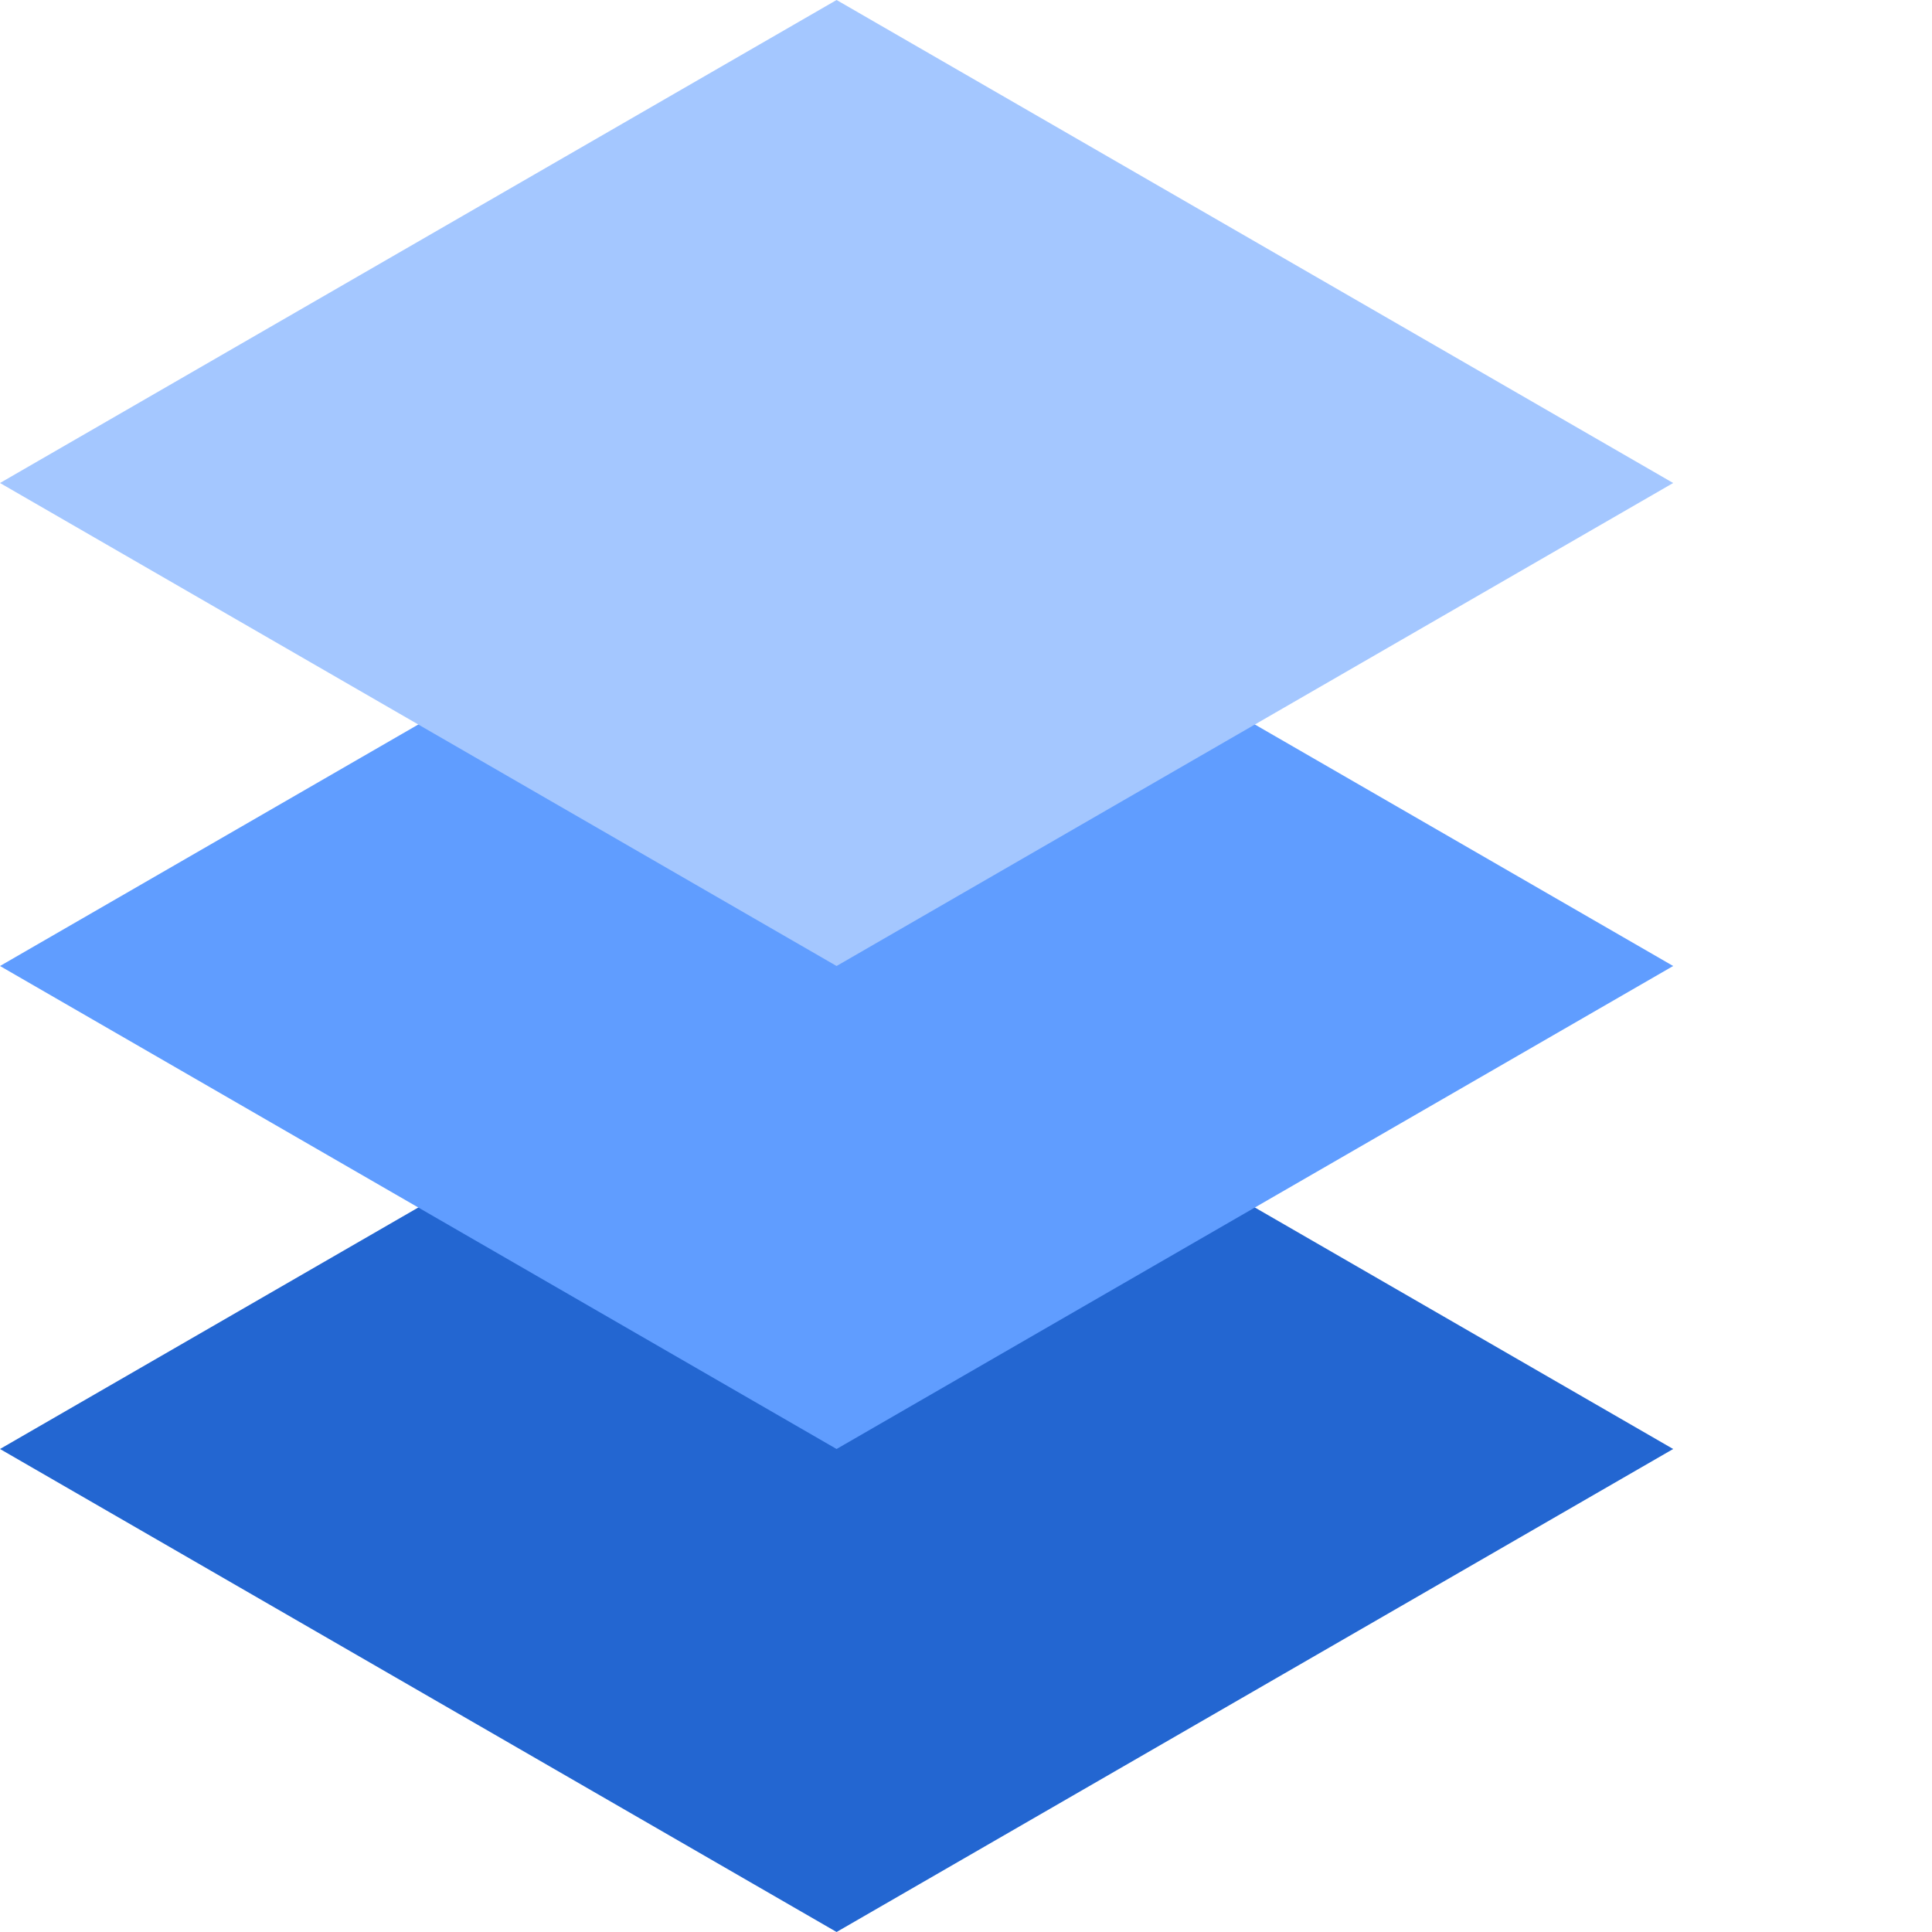
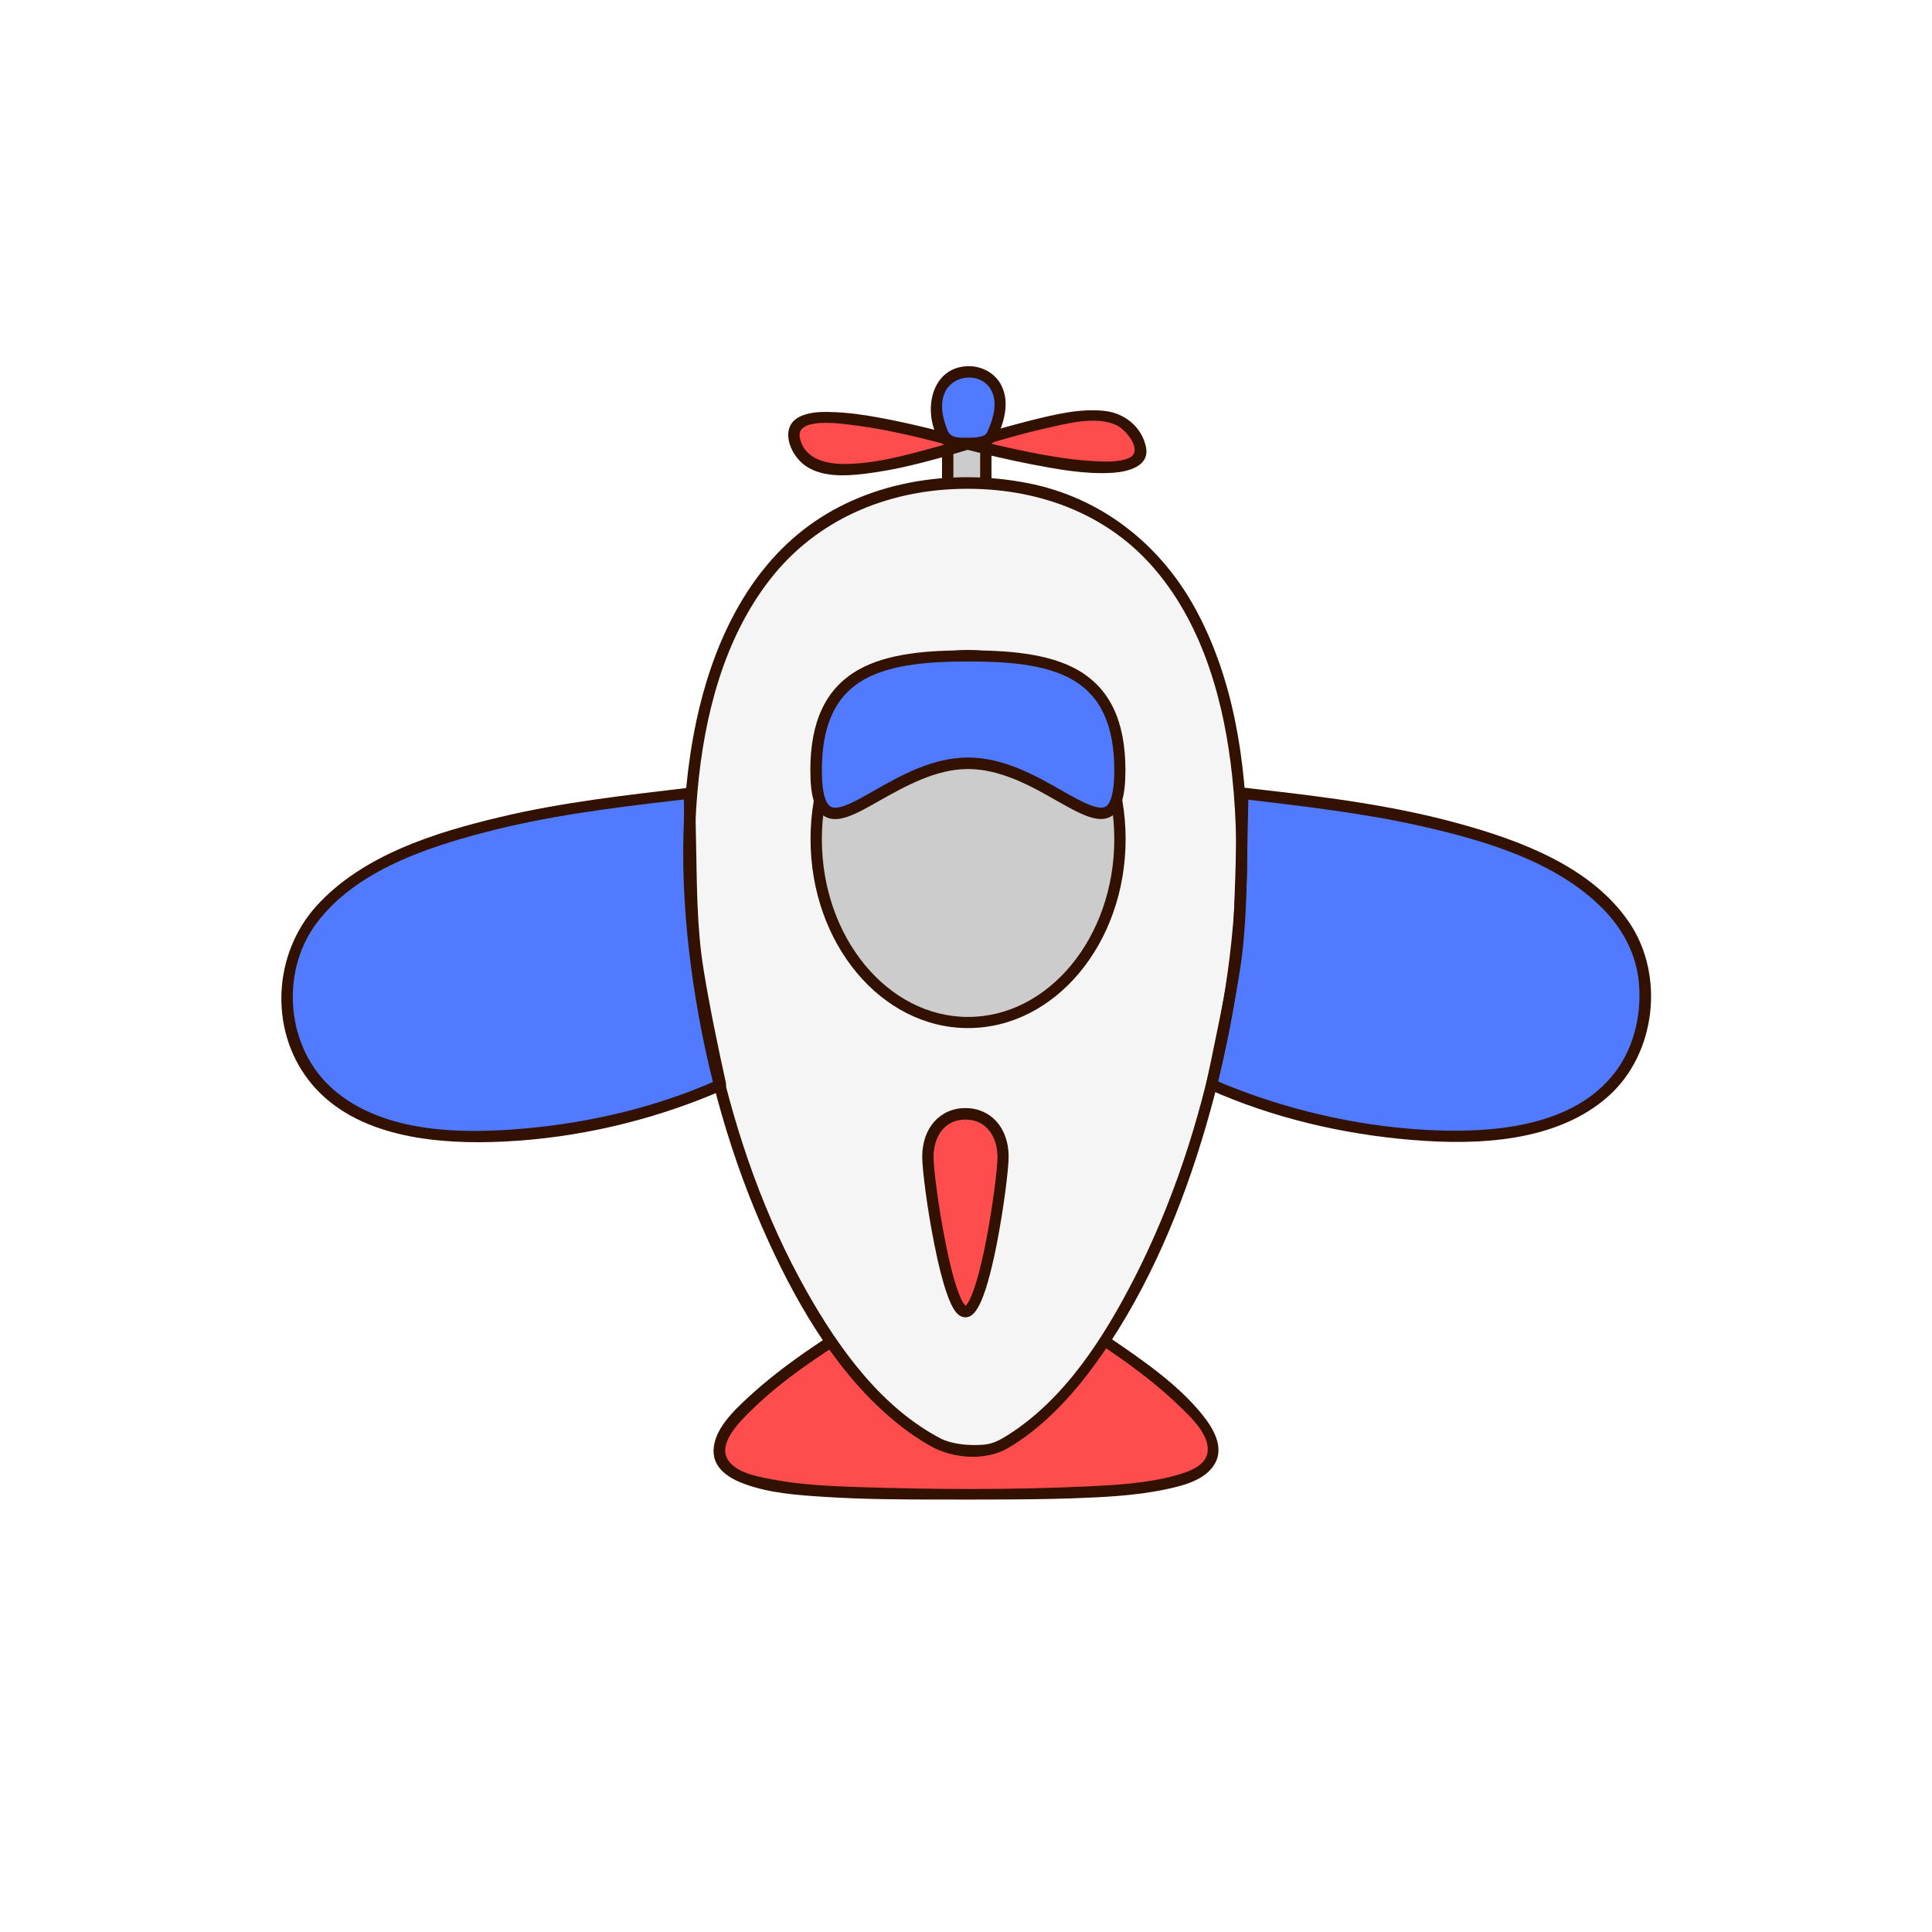
- <svg xmlns="http://www.w3.org/2000/svg" version="1.1" width="256" height="256" viewbox="0 0 949 256">
-   <path fill="#2366d1" d="M110.851 128L221.703 192L110.851 256L0 192Z" />
-   <path fill="#609dff" d="M110.851 64L221.703 128L110.851 192L0 128Z" />
-   <path fill="#a4c7ff" d="M110.851 0L221.703 64L110.851 128L0 64Z" />
+ <svg xmlns="http://www.w3.org/2000/svg" t="1584783165158" class="icon" viewBox="0 0 1024 1024" version="1.1" p-id="5058" width="128" height="128">
+   <defs>
+     <style type="text/css" />
+   </defs>
+   <path d="M502.3 235.2h20.2v48.3h-20.2z" fill="#CCCCCC" p-id="5059" />
+   <path d="M505.3 283.5V235.2l-3 3h20.2l-3-3v48.3l3-3h-20.2c-3.9 0-3.9 6 0 6h20.2c1.6 0 3-1.4 3-3V235.2c0-1.6-1.4-3-3-3h-20.2c-1.6 0-3 1.4-3 3v48.3c0 3.8 6 3.8 6 0z" fill="#331100" p-id="5060" />
+   <path d="M566.9 698.4c142.2 90.9 62.6 93.4-54.6 93.4-117.4 0-198.5-1.7-51.8-93.4 0 0 27.4 51.2 51.6 51.2 23.1 0 54.8-51.2 54.8-51.2z" fill="#FF4D4D" p-id="5061" />
+   <path d="M565.4 701c20.5 13.1 41.4 26.7 59 43.6 6 5.8 17.1 15.7 15.6 25.3-1.2 7.9-12.3 10.9-18.7 12.6-14.4 3.7-29.6 4.6-44.4 5.3-40.3 1.9-81 1.7-121.3 0.4-15.6-0.5-31.5-1.2-46.9-4.2-7.3-1.4-19.4-3.5-23.3-11-4.6-8.9 7.5-20.2 12.9-25.6C417 729.1 440 714.8 462 701c-1.4-0.4-2.7-0.7-4.1-1.1 9.3 17.3 21.8 36.3 38.5 47.2 9.6 6.3 19.6 6.8 29.5 1 11.2-6.5 20.2-16.7 28.1-26.7 5.5-6.9 10.8-14.1 15.4-21.6 2-3.3-3.1-6.3-5.2-3-9.6 15.5-21.4 31.5-36.1 42.6-8.7 6.6-17.3 9.4-27.2 3.6-10.3-6.1-18.3-16.2-25.1-25.7-4.7-6.5-9.1-13.3-12.9-20.4-0.8-1.4-2.8-1.9-4.1-1.1-21.5 13.5-43.4 27.4-62.1 44.7-7.7 7.1-18.6 17.3-18.5 28.8 0.1 9.4 8.8 14.5 16.6 17.3 13.4 4.9 28.5 5.9 42.6 6.8 20.6 1.3 41.3 1.4 62 1.4 22.5 0 45 0.1 67.5-0.6 17-0.6 34.3-1.3 50.9-4.8 9.1-1.9 21.3-4.9 26.2-13.8 5-9-1.3-19.1-7-26.1-13.2-16.2-31.6-28.7-48.7-40.4-6.6-4.5-13.3-8.9-20.1-13.3-3-2.1-6 3.1-2.8 5.2z" fill="#331100" p-id="5062" />
+   <path d="M497.4 765.1C362.9 695.8 277.5 256 513.2 256c233.6 0 143.8 443 16.4 510.7-7.1 3.7-25 2.1-32.2-1.6z" fill="#F5F5F5" p-id="5063" />
+   <path d="M498.2 763.8c-31.8-16.5-54.5-47.9-71.8-78.4-22.3-39.5-37.5-83.2-47.4-127.4-10.2-45.3-14.9-92.5-10.8-138.9 3.5-39.8 13.9-81.4 39-113.4 24.9-31.8 62.3-47.5 102.2-48.3 39.8-0.8 78.2 12.6 104.3 43.6 25.7 30.6 36.8 71.4 40.9 110.4 4.9 46.1 0.9 93.1-8.4 138.4-9.1 44.5-23.3 88.4-44.1 128.9-16 31.2-37 63.9-67.2 83-4.3 2.7-8.3 4.8-13.5 5.3-7.5 0.8-16.4 0.1-23.2-3.2-1.7-0.8-3.3 1.8-1.5 2.6 10.8 5.2 26.2 5.9 36.7-0.2 6.7-3.9 12.9-8.6 18.7-13.7 13.6-12 25-26.5 34.9-41.6 24.5-37.3 41.2-79.8 53.1-122.7 12.8-46.3 20.1-94.6 19.5-142.7-0.6-42-7.1-85.9-27.7-123-18.7-33.8-49.6-57.8-87.8-65.1-40.2-7.8-85-0.9-117.7 24.8-31 24.5-47.8 62.4-55.8 100.2-9.6 45.3-8.4 92.8-1.6 138.4 7 47.1 20.1 93.6 40 137 16.2 35.4 37.5 71.4 68.4 96 6 4.8 12.5 9.1 19.3 12.7 1.7 0.8 3.2-1.8 1.5-2.7z" fill="#331100" p-id="5064" />
+   <path d="M365.3 420.5c-60 7.1-226.6 21.1-212.4 118.2 13.6 93 166.6 64.4 228.9 36.3 0 0-11.5-52.8-13.5-71.5-2.2-20-3-83-3-83z" fill="#507AFF" p-id="5065" />
+   <path d="M365.3 417.5c-33.7 4-67.4 7.7-100.4 15.6-34.2 8.1-72.7 20.1-97.1 47-22.8 25.1-25.3 65-4.3 92.3 22.1 28.8 63.1 33.8 96.9 32.9 38.2-1 77.1-9.2 112.6-23.3 3.5-1.4 6.9-2.8 10.4-4.4 1.2-0.6 1.6-2.2 1.4-3.4-4.4-20-8.6-40.2-11.9-60.4-3.7-22.6-3.5-45.9-4-68.8-0.2-8.2-0.3-16.4-0.5-24.5-0.1-3.9-6.1-3.9-6 0 0.3 19.9 0.7 39.8 1.5 59.7 1 23.5 4.8 46.1 9.5 69.1 1.8 8.8 3.6 17.7 5.5 26.5 0.5-1.1 0.9-2.3 1.4-3.4-32.1 14.4-68 22.8-103 25.8-33.1 2.9-74.2 2.3-100.7-20.8-24.7-21.5-28.4-61.3-9.2-87.6 20.4-27.7 57.5-40.3 89.4-48.6 32.7-8.6 66.3-12.9 99.9-16.8 2.9-0.3 5.8-0.7 8.7-1 3.7-0.4 3.7-6.4-0.1-5.9z" fill="#331100" p-id="5066" />
+   <path d="M658.7 420.5c60 7.1 226.6 21.1 212.4 118.2-13.6 93-166.6 64.4-228.9 36.3 0 0 11.5-52.8 13.5-71.5 2.2-20 3-83 3-83z" fill="#507AFF" p-id="5067" />
+   <path d="M658.7 423.5c31.9 3.8 63.8 7.4 95.2 14.5 33.2 7.6 70.3 18.4 95.1 43.1 11 10.9 18.5 24.9 19.7 40.4 1.4 16.6-2.8 34.3-13.2 47.5-21.6 27.6-62.2 31.3-94.6 30.1-36.5-1.4-73.5-9.4-107.5-22.7-3.3-1.3-6.5-2.6-9.7-4.1 0.5 1.1 0.9 2.3 1.4 3.4 4.4-20.2 8.7-40.5 12-60.9 3.7-23 3.6-46.6 4.1-69.9 0.2-8.2 0.3-16.4 0.5-24.5 0.1-3.9-5.9-3.9-6 0-0.3 19.7-0.7 39.4-1.5 59.1-0.4 10.1-0.8 20.3-2.3 30.3-1.9 12.6-4.4 25.2-7 37.7-1.8 8.8-3.6 17.7-5.5 26.5-0.3 1.2 0.1 2.8 1.4 3.4 33.7 15.1 71 23.8 107.7 26.8 34.6 2.9 76.6 1.2 104-23.2 25.2-22.5 29.9-63.9 11.2-91.8-19.8-29.5-57.2-43.5-90.1-52.6-34.4-9.5-70-14.1-105.4-18.1-3.1-0.4-6.3-0.7-9.4-1.1-3.9-0.4-3.9 5.6-0.1 6.1z" fill="#331100" p-id="5068" />
+   <path d="M498.9 762.6c-31.6-16.4-54.1-47.6-71.2-77.9-22.3-39.4-37.4-82.9-47.3-127-10.1-45.2-14.8-92.2-10.7-138.5 3.5-39.4 13.8-80.6 38.6-112.3 24.6-31.5 61.6-47 101.1-47.8 39.5-0.8 77.4 12.5 103.2 43.2 25.5 30.2 36.4 70.7 40.5 109.3 4.9 46 0.9 92.8-8.3 138-9 44.4-23.2 88.2-43.9 128.5-15.9 30.9-36.6 63.5-66.7 82.5-4.1 2.6-7.9 4.7-12.8 5.1-7.2 0.6-15.9 0-22.5-3.1-3.5-1.7-6.5 3.5-3 5.2 11.3 5.4 27.3 6.2 38.2-0.2 6.8-3.9 13.1-8.7 19-13.9 13.7-12.1 25.1-26.7 35.1-41.9 24.6-37.4 41.4-80.1 53.3-123.1 12.9-46.4 20.2-94.9 19.5-143.1-0.6-42.2-7.2-86.4-27.9-123.8-18.9-34.1-50.2-58.4-88.7-65.8-40.8-7.9-86-0.9-119.1 25.2-31.2 24.6-48.1 62.8-56.2 100.9-9.7 45.6-8.4 93.3-1.6 139.2 7 47.2 20.2 93.9 40.1 137.3 16.3 35.5 37.7 71.6 68.6 96.3 6.1 4.9 12.7 9.3 19.6 12.9 3.5 1.7 6.6-3.5 3.1-5.2z" fill="#331100" p-id="5069" />
+   <path d="M512.6 234.8c-0.1 0-0.2 0-0.2-0.1-28.7-7.3-109.1-29.3-88.3 4.4 10.8 17.6 49.8 7 88.5-4.3 0 0.1 0 0 0 0z" fill="#FF4D4D" p-id="5070" />
+   <path d="M513 235.2v0.1c19.9 5.1 117.7 29.6 84.9-9-11-13-47.8-1.8-84.9 8.9z" fill="#FF5555" p-id="5071" />
+   <path d="M512.4 235.2c-28.7-7.3-109.1-29.3-88.3 4.4 21.3 34.6 151.2-39.8 173.8-13.3 33.2 39.1-67.2 13.6-85.5 8.9z" fill="#FF4D4D" p-id="5072" />
+   <path d="M513.2 232.3c-15.7-4-31.5-8.1-47.5-11-8.2-1.5-16.5-2.7-24.8-2.9-5.6-0.2-12.1-0.1-17.3 2.6-10.3 5.4-5.2 18.9 1.9 24.8 8.8 7.3 22.2 6.6 32.9 5.3 33.2-4 64.6-17.2 97.2-24.4 10.7-2.4 25.2-6.2 35.8-1.5 5.5 2.4 15.3 14.4 6.4 17.8-5 1.9-11 1.7-16.2 1.5-7.5-0.3-15-1.2-22.4-2.4-13.6-2.2-27-5.2-40.3-8.5-2-0.3-3.8-0.8-5.7-1.3-3.7-1-5.3 4.8-1.6 5.8 11.4 2.9 23 5.6 34.6 7.9 14.1 2.7 28.9 5.5 43.3 4.6 8.1-0.5 20.3-3.3 17.8-14.1-2.4-10.5-11.5-17.6-21.8-18.7-13.3-1.5-27.4 2.1-40.2 5.3-16.9 4.3-33.5 9.5-50.2 14.1-15 4.1-30.5 8.4-46.2 8.7-10.2 0.2-22.2-2-24.9-13.6-2.7-11.4 21.7-7.8 27.2-7.1 17.2 2 34.2 6.2 50.9 10.5 3.2 0.8 6.3 1.6 9.5 2.4 3.7 0.9 5.3-4.8 1.6-5.8z" fill="#331100" p-id="5073" />
+   <path d="M432.6 444.8a97.2 80.5 90 1 0 161 0 97.2 80.5 90 1 0-161 0Z" fill="#CCCCCC" p-id="5074" />
+   <path d="M513.1 544.9c-46.1 0-83.5-44.9-83.5-100.2s37.5-100.2 83.5-100.2 83.5 44.9 83.5 100.2-37.4 100.2-83.5 100.2z m0-194.3c-42.7 0-77.5 42.2-77.5 94.2 0 51.9 34.8 94.2 77.5 94.2s77.5-42.2 77.5-94.2c0-51.9-34.7-94.2-77.5-94.2z" fill="#331100" p-id="5075" />
+   <path d="M593.6 408.1c0 53.7-36.1-3.6-80.5-3.6-44.5 0-80.5 57.3-80.5 3.6s36.1-60.5 80.5-60.5c44.5 0 80.5 6.9 80.5 60.5z" fill="#507AFF" p-id="5076" />
+   <path d="M583.6 434.1c-6.4 0-14.3-4.5-23.7-9.8-13.1-7.5-29.5-16.7-46.8-16.7-17.3 0-33.6 9.3-46.8 16.7-12.3 7-22.1 12.6-29.2 8.4-5.3-3.1-7.6-10.6-7.6-24.5 0-25.9 8.2-43.2 25.1-53 16.1-9.3 38.6-10.5 58.4-10.5 19.9 0 42.4 1.3 58.4 10.5 16.9 9.8 25.1 27.1 25.1 53 0 13.9-2.3 21.5-7.6 24.5-1.5 0.9-3.4 1.4-5.3 1.4z m-70.5-32.6c18.9 0 36 9.7 49.7 17.5 9.8 5.6 19.1 10.8 23.2 8.5 2.1-1.2 4.6-5.6 4.6-19.4 0-23.6-7.2-39.2-22.1-47.8-14.8-8.6-36.4-9.7-55.4-9.7s-40.6 1.2-55.4 9.7c-14.9 8.6-22.1 24.2-22.1 47.8 0 13.8 2.5 18.1 4.6 19.4 4.1 2.4 13.4-2.9 23.2-8.5 13.7-7.8 30.8-17.5 49.7-17.5z" fill="#331100" p-id="5077" />
+   <path d="M525.5 231c22.3-45.6-46.4-45.3-25 0.5 2.2 4.9 22.7 4.3 25-0.5z" fill="#507AFF" p-id="5078" />
+   <path d="M528.1 232.6c4.1-8.7 7.3-19.5 2.5-28.6-3.3-6.3-10.2-10-17.3-9.9-20.1 0.2-24.5 24.6-15.5 39.1 2.9 4.7 10.2 5 15.1 4.8 5-0.2 12.3-0.8 15.2-5.4 2-3.3-3.1-6.3-5.2-3-1.6 2.6-8.5 2.4-11 2.4-3.8 0-8 0.1-9.6-3.7-2.7-6.5-4.6-14.7-1-21.3 4.7-8.4 17.8-9.5 23.4-1.3 4.8 7.1 1.6 16.9-1.7 23.9-1.7 3.4 3.4 6.4 5.1 3z" fill="#331100" p-id="5079" />
+   <path d="M531.6 613.1c0 12.5-10.1 82.2-19.9 82.2-9.7 0-19.9-69.7-19.9-82.2s7.4-22.7 19.9-22.7c12.5 0 19.9 10.1 19.9 22.7z" fill="#FF4D4D" p-id="5080" />
+   <path d="M511.7 698.2c-3.9 0-6.9-3.9-10-13.1-2.2-6.3-4.4-15-6.5-25.7-3.8-18.9-6.4-39.6-6.4-46.4 0-15.1 9.4-25.7 22.9-25.7 13.5 0 22.9 10.6 22.9 25.7 0 6.8-2.7 28-6.3 46.4-6.8 34.2-12.2 38.8-16.6 38.8z m0-104.8c-11.7 0-16.9 9.9-16.9 19.7 0 6 2.4 25.3 5.9 43.2 5.6 29.2 9.9 34.8 11.1 35.8 1.1-1 5.5-6.6 11.1-35.8 3.4-17.9 5.8-37.2 5.8-43.3-0.1-9.7-5.3-19.6-17-19.6z" fill="#331100" p-id="5081" />
</svg>
